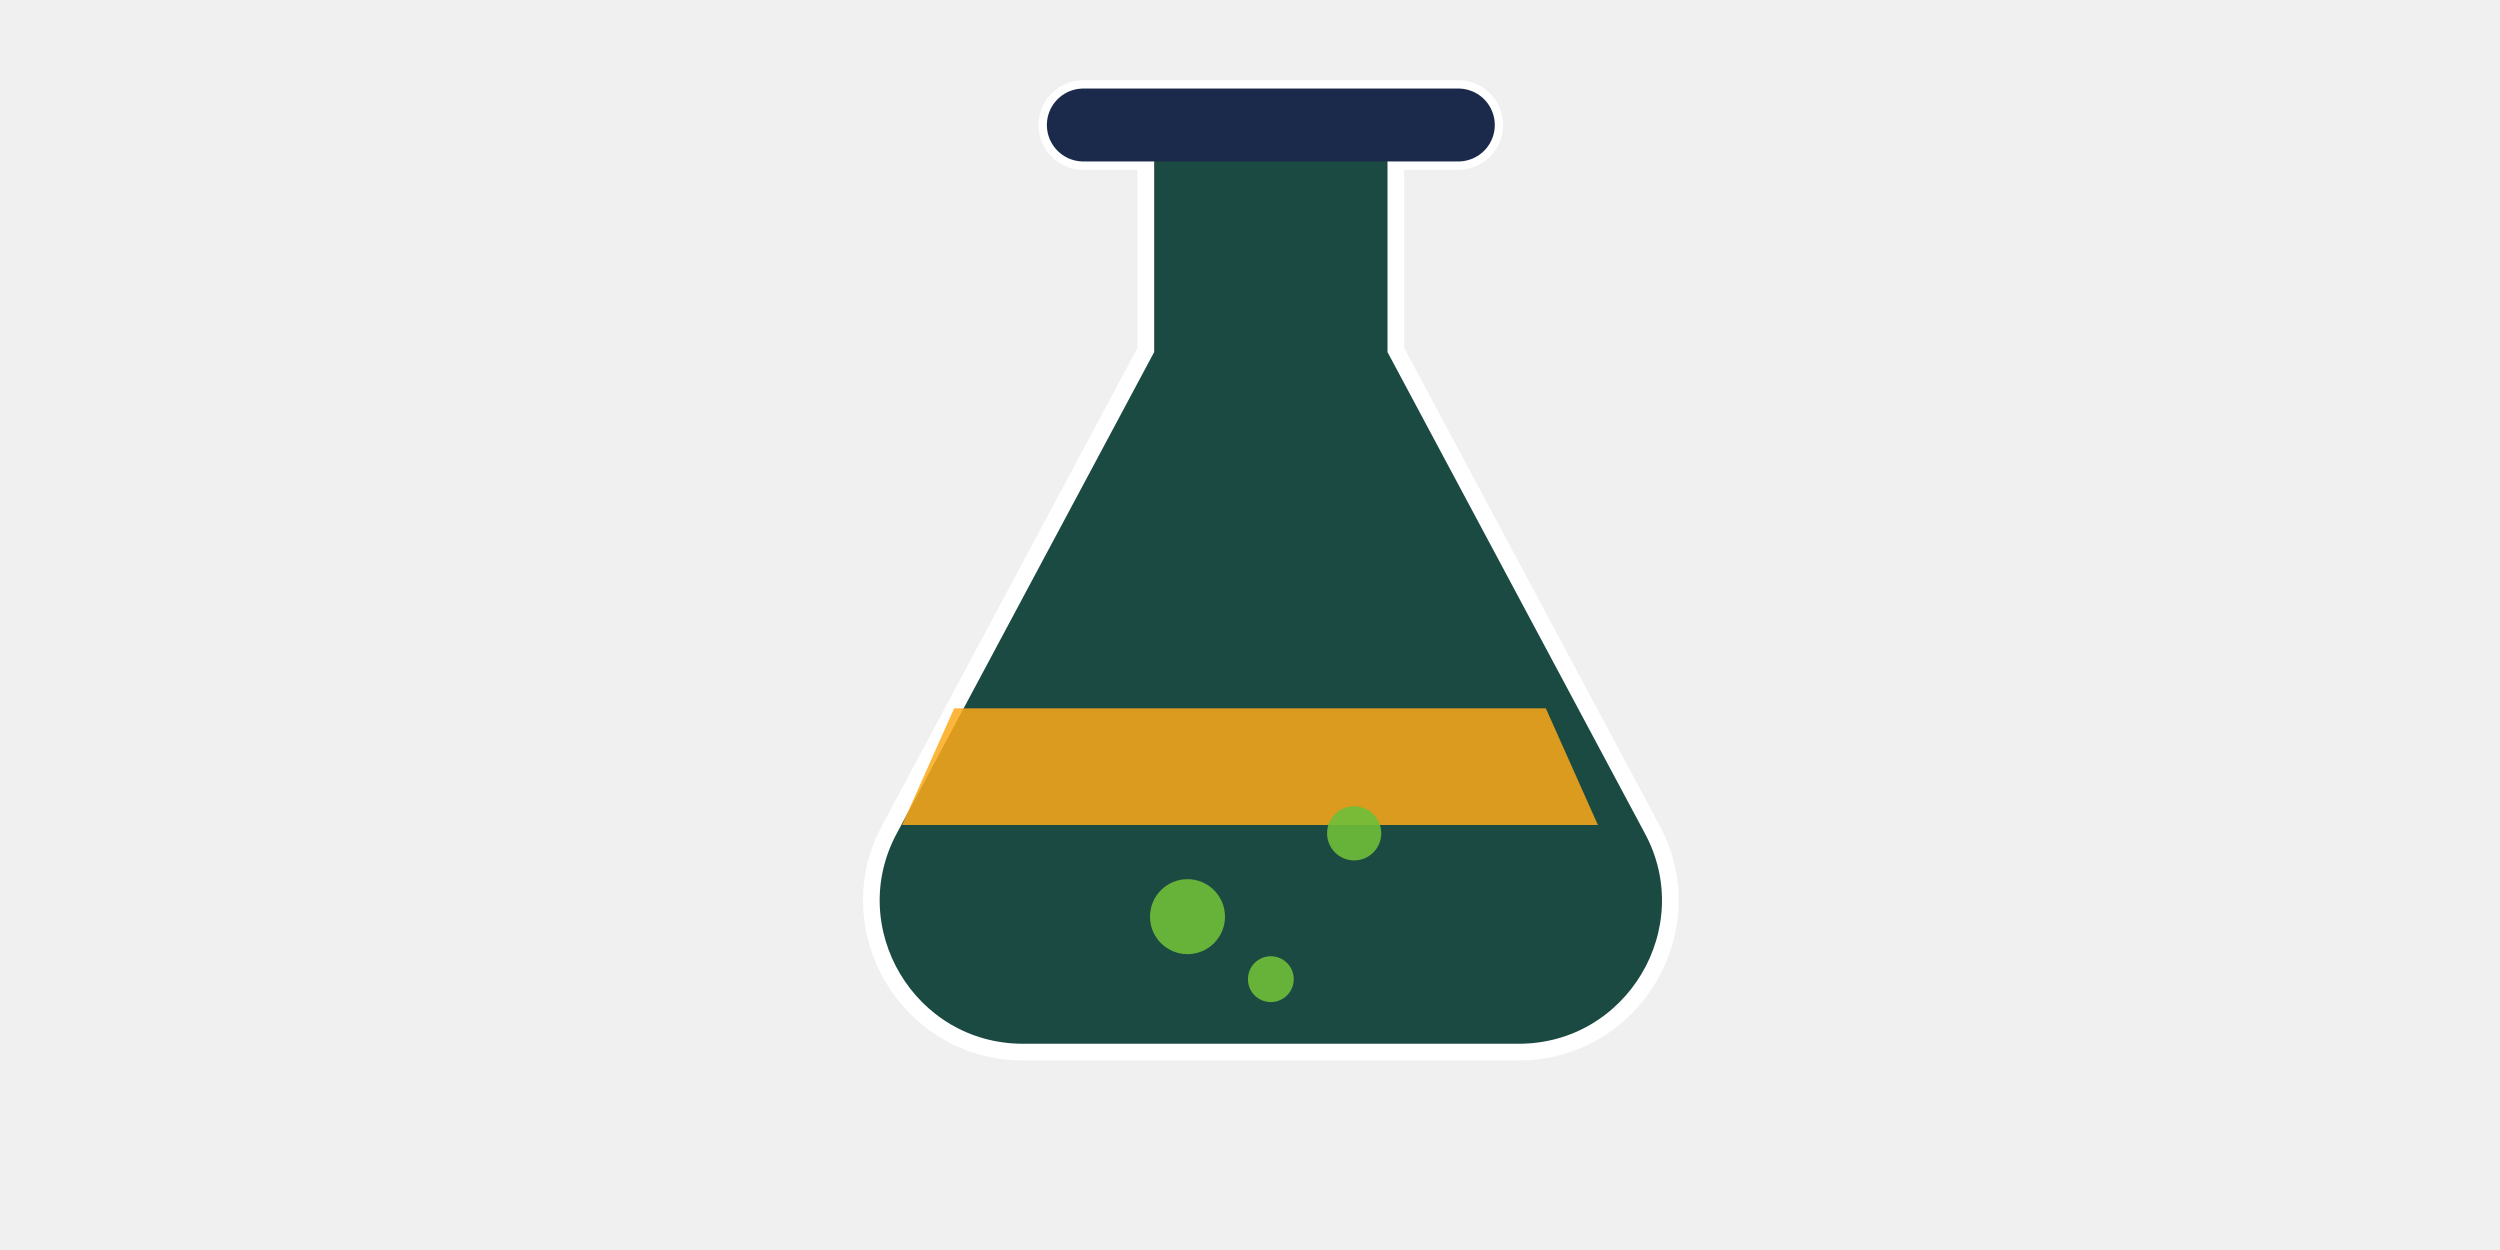
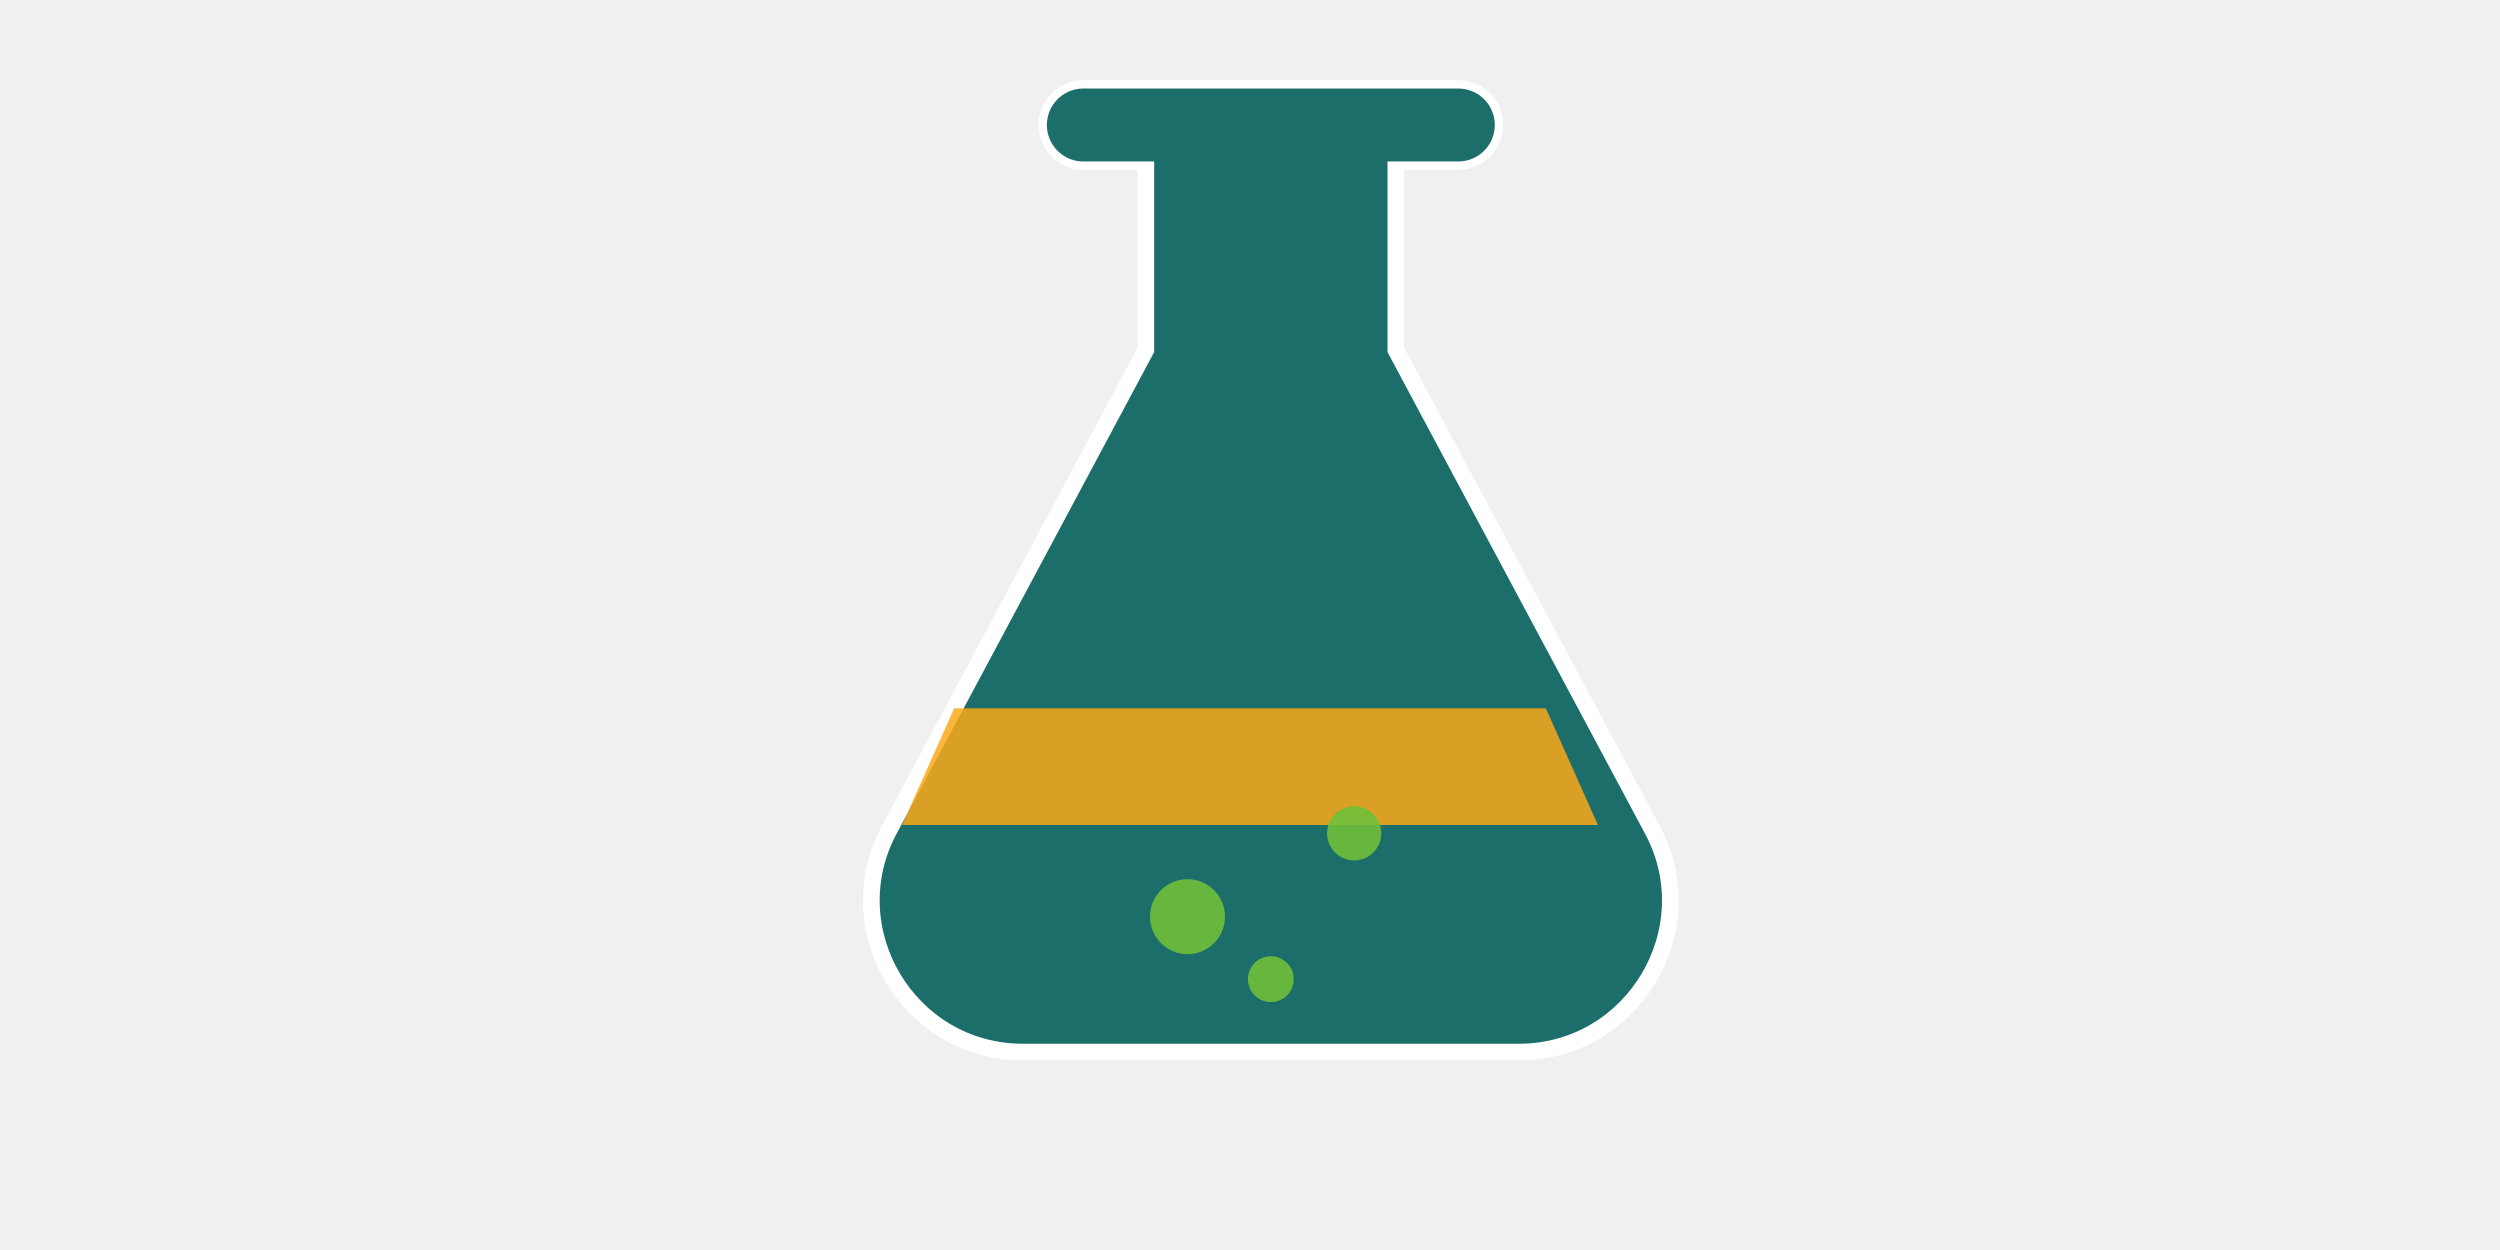
<svg xmlns="http://www.w3.org/2000/svg" width="120" height="60" viewBox="0 0 120 60" fill="none">
  <path d="M52 6H70" stroke="white" stroke-width="4.3" stroke-linecap="round" />
-   <path d="M55 6H67V16.8L79.3 39.8C81.9 44.6 78.4 50.5 72.9 50.5H49.1C43.6 50.5 40.1 44.6 42.7 39.8L55 16.8V6Z" fill="#1b4a42" stroke="white" stroke-width="0.8" />
-   <path d="M52 6H70" stroke="#1B2A4A" stroke-width="3.5" stroke-linecap="round" />
+   <path d="M55 6H67V16.8L79.3 39.8C81.9 44.6 78.4 50.5 72.9 50.5H49.1C43.6 50.5 40.1 44.6 42.7 39.8L55 16.8V6Z" fill="#1C6E6B" stroke="white" stroke-width="0.8" />
+   <path d="M52 6H70" stroke="#1C6E6B" stroke-width="3.5" stroke-linecap="round" />
  <path d="M45.8 34H74.2L76.7 39.6H43.3L45.8 34Z" fill="#FBA919" fill-opacity="0.85" />
  <circle cx="57" cy="44" r="1.8" fill="#6FBF3A" fill-opacity="0.9" />
  <circle cx="65" cy="40" r="1.3" fill="#6FBF3A" fill-opacity="0.9" />
  <circle cx="61" cy="47" r="1.1" fill="#6FBF3A" fill-opacity="0.9" />
</svg>
